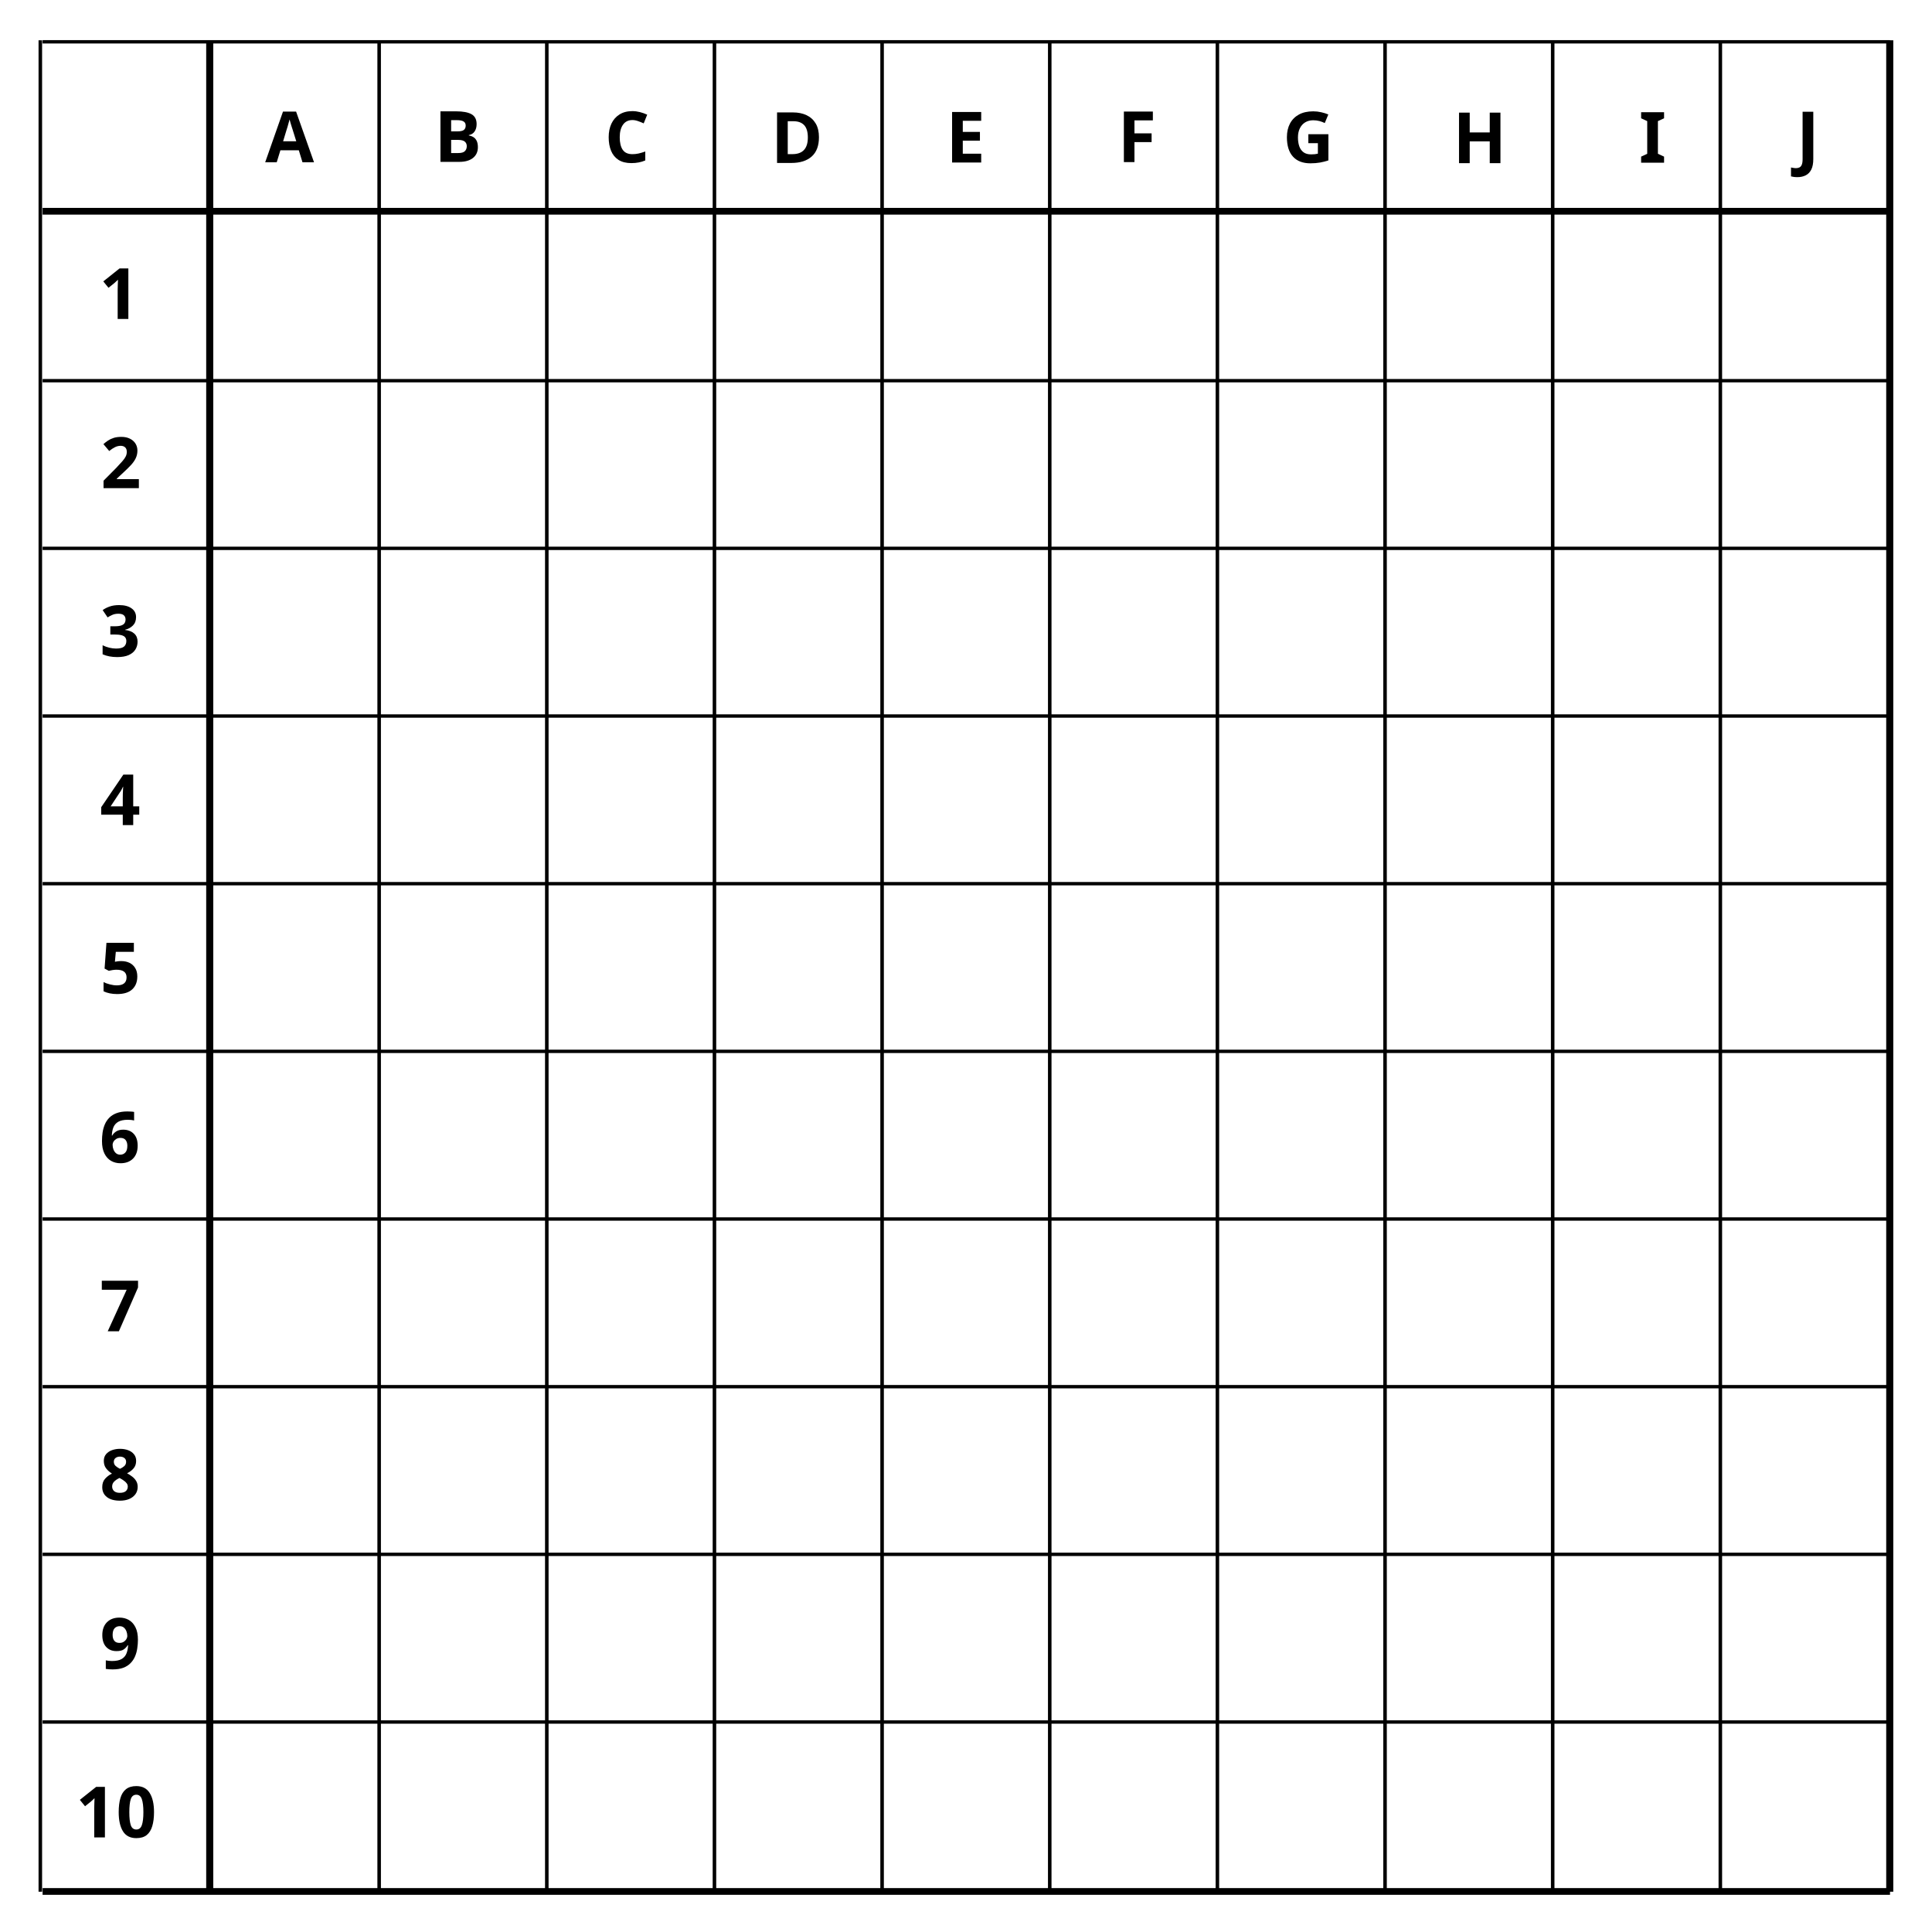
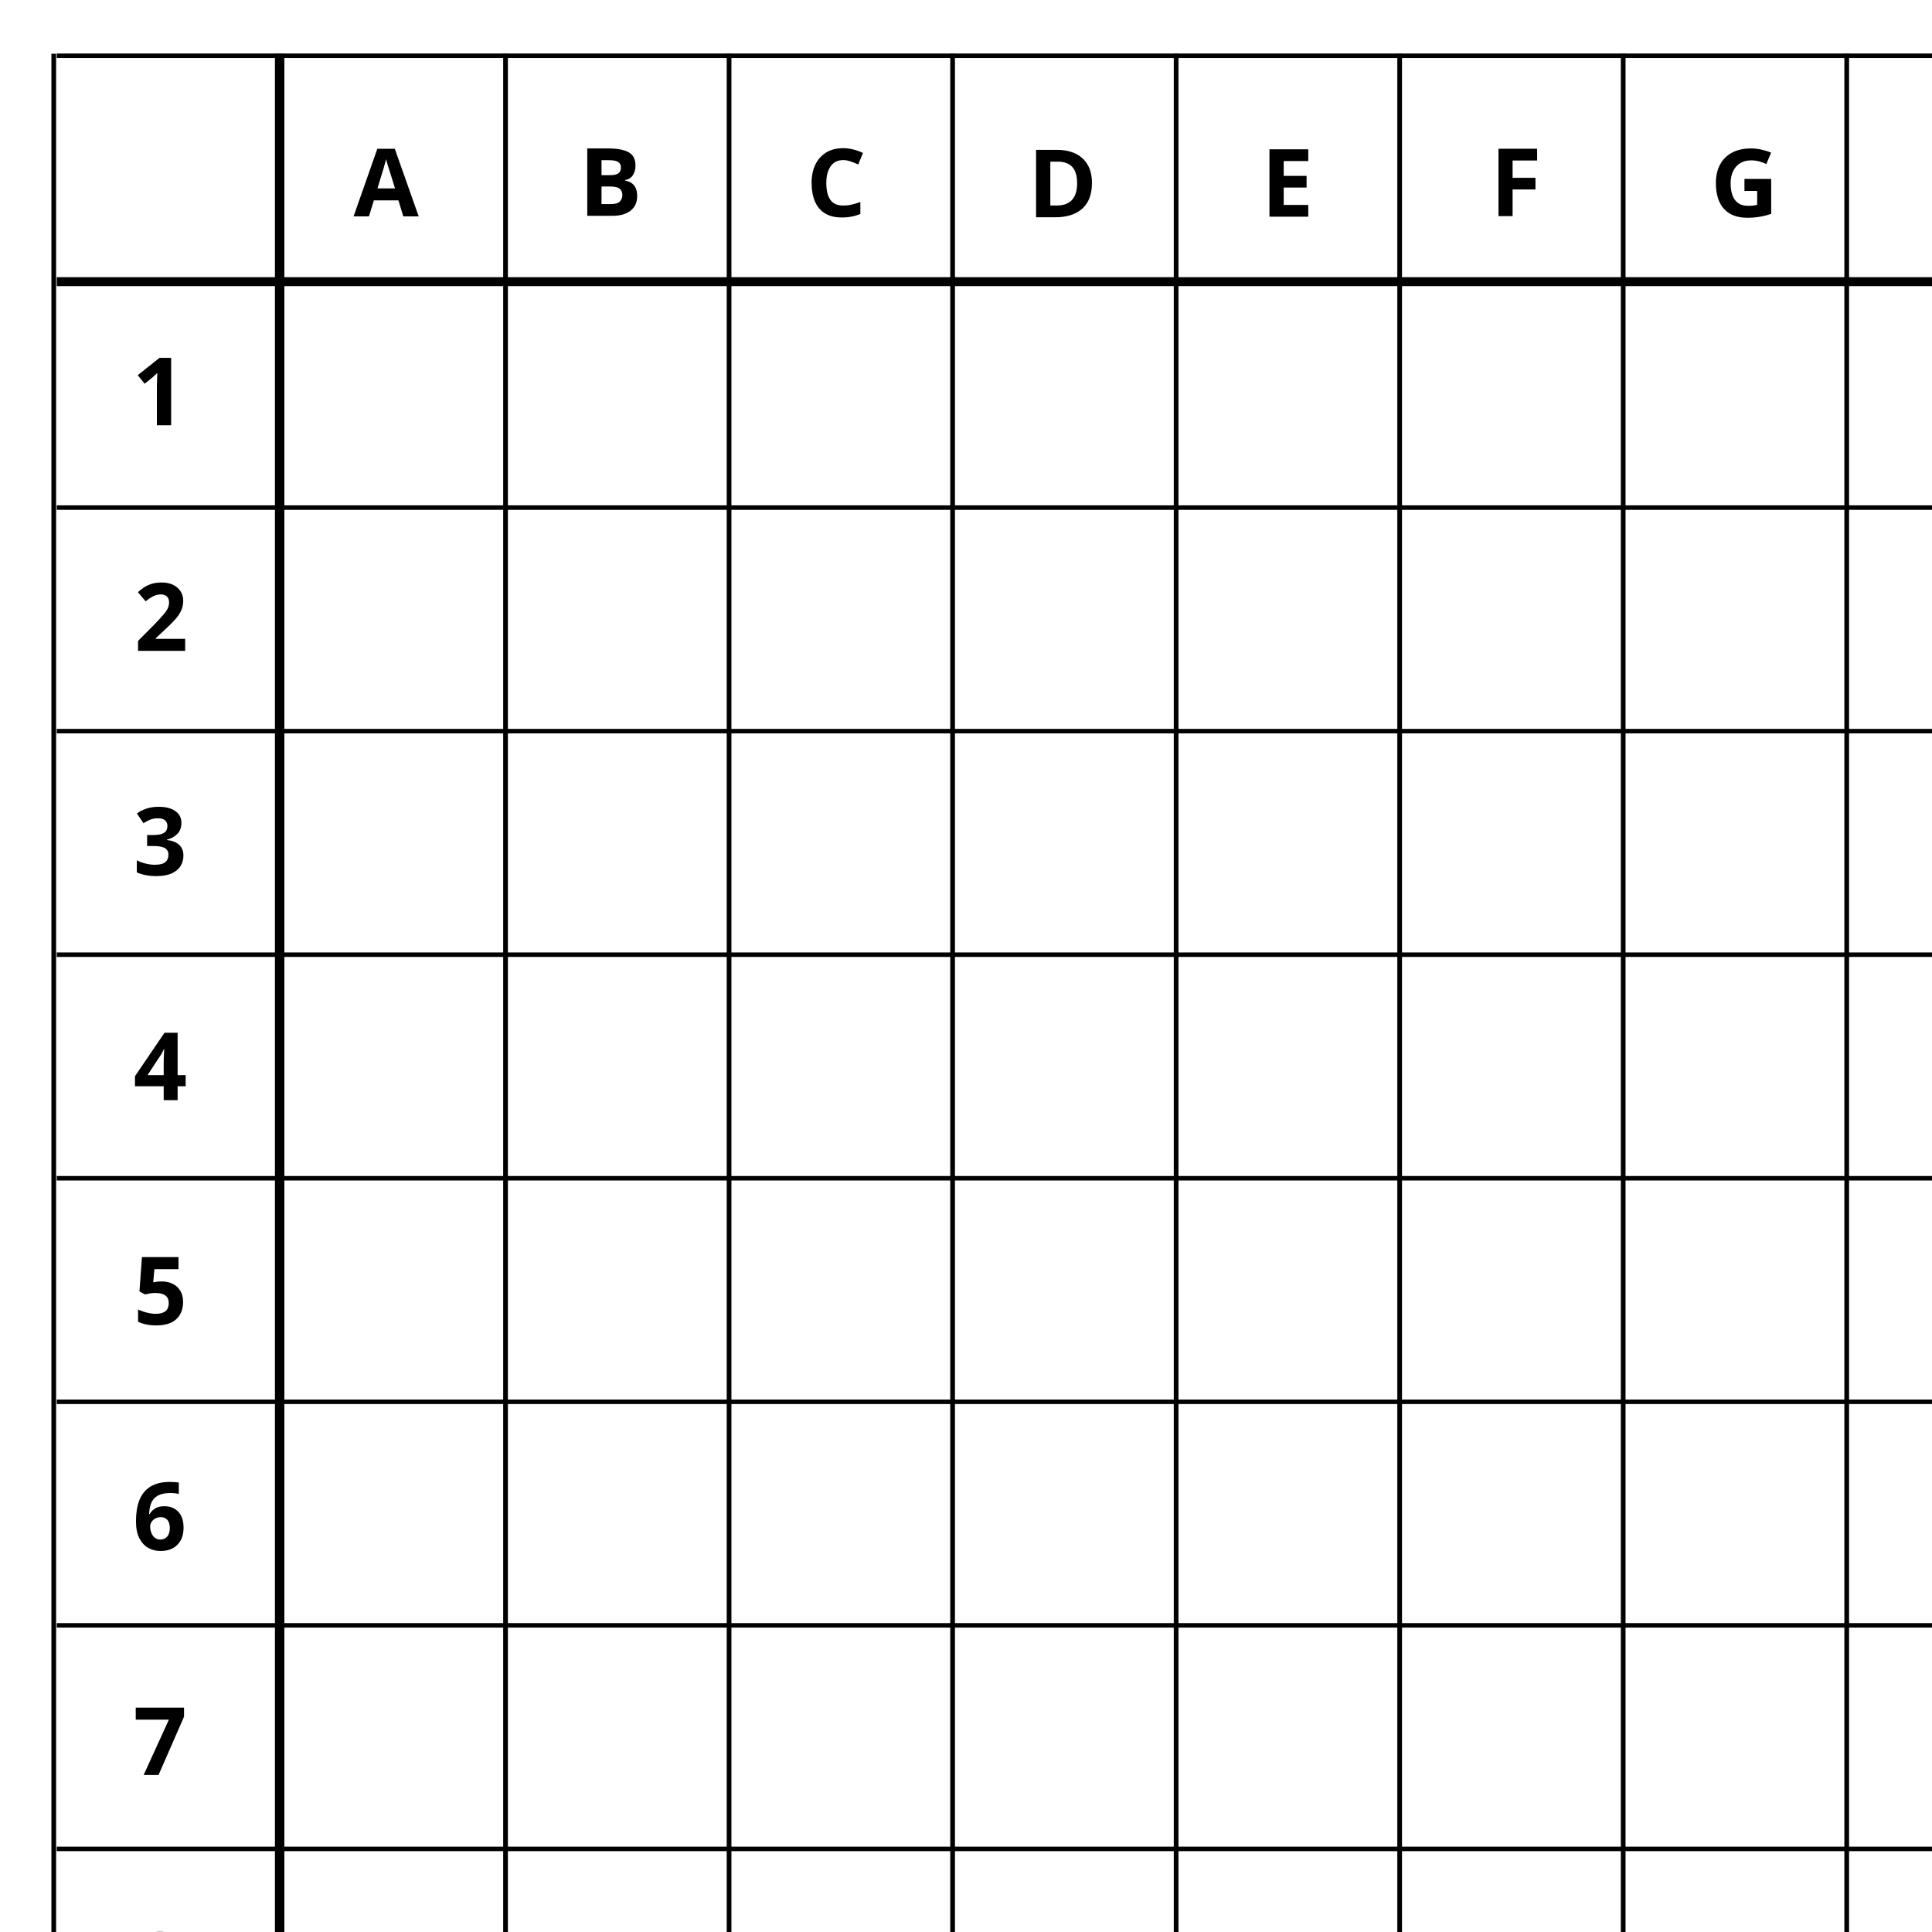
- <svg xmlns="http://www.w3.org/2000/svg" version="1.0" width="500" height="500" id="svg2298" style="background-color:white">
+ <svg xmlns="http://www.w3.org/2000/svg" version="1.0" width="375" height="375" id="svg2298" style="background-color:white">
  <defs id="defs2300" />
  <g id="g3551">
    <path d="m 11.024,10.821 478.108,0" style="         fill: none;         fill-rule: evenodd;         stroke: #000000;         stroke-width: 0.869px;         stroke-linecap: butt;         stroke-linejoin: miter;         stroke-opacity: 1;       " id="path2306" />
    <path d="m 11.024,54.67 478.108,0" style="         fill: none;         fill-rule: evenodd;         stroke: #000000;         stroke-width: 1.737;         stroke-linecap: butt;         stroke-linejoin: miter;         stroke-miterlimit: 4;         stroke-dasharray: none;         stroke-opacity: 1;       " id="path2308" />
    <path d="m 11.024,98.52 478.108,0" style="         fill: none;         fill-rule: evenodd;         stroke: #000000;         stroke-width: 0.869px;         stroke-linecap: butt;         stroke-linejoin: miter;         stroke-opacity: 1;       " id="path2310" />
    <path d="m 11.024,141.912 478.108,0" style="         fill: none;         fill-rule: evenodd;         stroke: #000000;         stroke-width: 0.869px;         stroke-linecap: butt;         stroke-linejoin: miter;         stroke-opacity: 1;       " id="path2312" />
    <path d="m 11.024,185.304 478.108,0" style="         fill: none;         fill-rule: evenodd;         stroke: #000000;         stroke-width: 0.869px;         stroke-linecap: butt;         stroke-linejoin: miter;         stroke-opacity: 1;       " id="path2314" />
    <path d="m 11.024,228.696 478.108,0" style="         fill: none;         fill-rule: evenodd;         stroke: #000000;         stroke-width: 0.869px;         stroke-linecap: butt;         stroke-linejoin: miter;         stroke-opacity: 1;       " id="path2316" />
    <path d="m 11.024,272.088 478.108,0" style="         fill: none;         fill-rule: evenodd;         stroke: #000000;         stroke-width: 0.869px;         stroke-linecap: butt;         stroke-linejoin: miter;         stroke-opacity: 1;       " id="path2318" />
    <path d="m 11.024,315.48 478.108,0" style="         fill: none;         fill-rule: evenodd;         stroke: #000000;         stroke-width: 0.869px;         stroke-linecap: butt;         stroke-linejoin: miter;         stroke-opacity: 1;       " id="path2320" />
    <path d="m 11.024,358.872 478.108,0" style="         fill: none;         fill-rule: evenodd;         stroke: #000000;         stroke-width: 0.869px;         stroke-linecap: butt;         stroke-linejoin: miter;         stroke-opacity: 1;       " id="path2322" />
    <path d="m 11.024,402.264 478.108,0" style="         fill: none;         fill-rule: evenodd;         stroke: #000000;         stroke-width: 0.869px;         stroke-linecap: butt;         stroke-linejoin: miter;         stroke-opacity: 1;       " id="path2324" />
    <path d="m 11.024,445.656 478.108,0" style="         fill: none;         fill-rule: evenodd;         stroke: #000000;         stroke-width: 0.869px;         stroke-linecap: butt;         stroke-linejoin: miter;         stroke-opacity: 1;       " id="path2326" />
    <path d="m 11.024,489.506 478.108,0" style="         fill: none;         fill-rule: evenodd;         stroke: #000000;         stroke-width: 1.737;         stroke-linecap: butt;         stroke-linejoin: miter;         stroke-miterlimit: 4;         stroke-dasharray: none;         stroke-opacity: 1;       " id="path2328" />
    <g transform="matrix(0,-0.8260977,0.9154147,0,-267.6596,547.3952)" id="g4282">
      <path d="m 70,303.791 580,0" style="           fill: none;           fill-rule: evenodd;           stroke: #000000;           stroke-width: 1px;           stroke-linecap: butt;           stroke-linejoin: miter;           stroke-opacity: 1;         " id="path4284" />
      <path d="m 70,351.687 580,0" style="           fill: none;           fill-rule: evenodd;           stroke: #000000;           stroke-width: 2;           stroke-linecap: butt;           stroke-linejoin: miter;           stroke-miterlimit: 4;           stroke-dasharray: none;           stroke-opacity: 1;         " id="path4286" />
      <path d="M 70,399.583 650,399.583" style="           fill: none;           fill-rule: evenodd;           stroke: #000000;           stroke-width: 1px;           stroke-linecap: butt;           stroke-linejoin: miter;           stroke-opacity: 1;         " id="path4288" />
      <path d="m 70,446.979 580,0" style="           fill: none;           fill-rule: evenodd;           stroke: #000000;           stroke-width: 1px;           stroke-linecap: butt;           stroke-linejoin: miter;           stroke-opacity: 1;         " id="path4290" />
      <path d="m 70,494.375 580,0" style="           fill: none;           fill-rule: evenodd;           stroke: #000000;           stroke-width: 1px;           stroke-linecap: butt;           stroke-linejoin: miter;           stroke-opacity: 1;         " id="path4292" />
      <path d="m 70,541.771 580,0" style="           fill: none;           fill-rule: evenodd;           stroke: #000000;           stroke-width: 1px;           stroke-linecap: butt;           stroke-linejoin: miter;           stroke-opacity: 1;         " id="path4294" />
      <path d="m 70,589.167 580,0" style="           fill: none;           fill-rule: evenodd;           stroke: #000000;           stroke-width: 1px;           stroke-linecap: butt;           stroke-linejoin: miter;           stroke-opacity: 1;         " id="path4296" />
      <path d="m 70,636.563 580,0" style="           fill: none;           fill-rule: evenodd;           stroke: #000000;           stroke-width: 1px;           stroke-linecap: butt;           stroke-linejoin: miter;           stroke-opacity: 1;         " id="path4298" />
      <path d="m 70,683.96 580,0" style="           fill: none;           fill-rule: evenodd;           stroke: #000000;           stroke-width: 1px;           stroke-linecap: butt;           stroke-linejoin: miter;           stroke-opacity: 1;         " id="path4300" />
      <path d="M 70,731.356 650,731.356" style="           fill: none;           fill-rule: evenodd;           stroke: #000000;           stroke-width: 1px;           stroke-linecap: butt;           stroke-linejoin: miter;           stroke-opacity: 1;         " id="path4302" />
      <path d="M 70,778.752 650,778.752" style="           fill: none;           fill-rule: evenodd;           stroke: #000000;           stroke-width: 1px;           stroke-linecap: butt;           stroke-linejoin: miter;           stroke-opacity: 1;         " id="path4304" />
      <path d="M 70,826.648 650,826.648" style="           fill: none;           fill-rule: evenodd;           stroke: #000000;           stroke-width: 2;           stroke-linecap: butt;           stroke-linejoin: miter;           stroke-miterlimit: 4;           stroke-dasharray: none;           stroke-opacity: 1;         " id="path4306" />
    </g>
    <text x="68.629" y="42.005" style="         font-style: normal;         font-variant: normal;         font-weight: bold;         font-stretch: normal;         font-size: 18.308px;         line-height: 125%;         font-family: sans-serif;         text-align: start;         writing-mode: lr-tb;         text-anchor: start;         fill: #000000;         fill-opacity: 1;         stroke: none;         stroke-width: 1px;         stroke-linecap: butt;         stroke-linejoin: miter;         stroke-opacity: 1;       " id="text4308" xml:space="preserve">
      <tspan x="68.629" y="42.005" id="tspan4310">A</tspan>
    </text>
    <text x="112.349" y="41.893" style="         font-style: normal;         font-variant: normal;         font-weight: bold;         font-stretch: normal;         font-size: 18.308px;         line-height: 125%;         font-family: sans-serif;         text-align: start;         writing-mode: lr-tb;         text-anchor: start;         fill: #000000;         fill-opacity: 1;         stroke: none;         stroke-width: 1px;         stroke-linecap: butt;         stroke-linejoin: miter;         stroke-opacity: 1;       " id="text4312" xml:space="preserve">
      <tspan x="112.349" y="41.893" id="tspan4314">B</tspan>
    </text>
    <text x="156.463" y="42.024" style="         font-style: normal;         font-variant: normal;         font-weight: bold;         font-stretch: normal;         font-size: 18.308px;         line-height: 125%;         font-family: sans-serif;         text-align: start;         writing-mode: lr-tb;         text-anchor: start;         fill: #000000;         fill-opacity: 1;         stroke: none;         stroke-width: 1px;         stroke-linecap: butt;         stroke-linejoin: miter;         stroke-opacity: 1;       " id="text4316" xml:space="preserve">
      <tspan x="156.463" y="42.024" id="tspan4318">C</tspan>
    </text>
    <text x="199.459" y="42.172" style="         font-style: normal;         font-variant: normal;         font-weight: bold;         font-stretch: normal;         font-size: 18.308px;         line-height: 125%;         font-family: sans-serif;         text-align: start;         writing-mode: lr-tb;         text-anchor: start;         fill: #000000;         fill-opacity: 1;         stroke: none;         stroke-width: 1px;         stroke-linecap: butt;         stroke-linejoin: miter;         stroke-opacity: 1;       " id="text4320" xml:space="preserve">
      <tspan x="199.459" y="42.172" id="tspan4322">D</tspan>
    </text>
    <text x="244.761" y="42.06" style="         font-style: normal;         font-variant: normal;         font-weight: bold;         font-stretch: normal;         font-size: 18.308px;         line-height: 125%;         font-family: sans-serif;         text-align: start;         writing-mode: lr-tb;         text-anchor: start;         fill: #000000;         fill-opacity: 1;         stroke: none;         stroke-width: 1px;         stroke-linecap: butt;         stroke-linejoin: miter;         stroke-opacity: 1;       " id="text4324" xml:space="preserve">
      <tspan x="244.761" y="42.06" id="tspan4326">E</tspan>
    </text>
    <text x="289.219" y="41.949" style="         font-style: normal;         font-variant: normal;         font-weight: bold;         font-stretch: normal;         font-size: 18.308px;         line-height: 125%;         font-family: sans-serif;         text-align: start;         writing-mode: lr-tb;         text-anchor: start;         fill: #000000;         fill-opacity: 1;         stroke: none;         stroke-width: 1px;         stroke-linecap: butt;         stroke-linejoin: miter;         stroke-opacity: 1;       " id="text4328" xml:space="preserve">
      <tspan x="289.219" y="41.949" id="tspan4330">F</tspan>
    </text>
    <text x="331.987" y="42.079" style="         font-style: normal;         font-variant: normal;         font-weight: bold;         font-stretch: normal;         font-size: 18.308px;         line-height: 125%;         font-family: sans-serif;         text-align: start;         writing-mode: lr-tb;         text-anchor: start;         fill: #000000;         fill-opacity: 1;         stroke: none;         stroke-width: 1px;         stroke-linecap: butt;         stroke-linejoin: miter;         stroke-opacity: 1;       " id="text4332" xml:space="preserve">
      <tspan x="331.987" y="42.079" id="tspan4334">G</tspan>
    </text>
    <text x="375.953" y="42.227" style="         font-style: normal;         font-variant: normal;         font-weight: bold;         font-stretch: normal;         font-size: 18.308px;         line-height: 125%;         font-family: sans-serif;         text-align: start;         writing-mode: lr-tb;         text-anchor: start;         fill: #000000;         fill-opacity: 1;         stroke: none;         stroke-width: 1px;         stroke-linecap: butt;         stroke-linejoin: miter;         stroke-opacity: 1;       " id="text4336" xml:space="preserve">
      <tspan x="375.953" y="42.227" id="tspan4338">H</tspan>
    </text>
    <text x="424.13" y="42.116" style="         font-style: normal;         font-variant: normal;         font-weight: bold;         font-stretch: normal;         font-size: 18.308px;         line-height: 125%;         font-family: sans-serif;         text-align: start;         writing-mode: lr-tb;         text-anchor: start;         fill: #000000;         fill-opacity: 1;         stroke: none;         stroke-width: 1px;         stroke-linecap: butt;         stroke-linejoin: miter;         stroke-opacity: 1;       " id="text4340" xml:space="preserve">
      <tspan x="424.13" y="42.116" id="tspan4342">I</tspan>
    </text>
    <text x="464.873" y="42.005" style="         font-style: normal;         font-variant: normal;         font-weight: bold;         font-stretch: normal;         font-size: 18.308px;         line-height: 125%;         font-family: sans-serif;         text-align: start;         writing-mode: lr-tb;         text-anchor: start;         fill: #000000;         fill-opacity: 1;         stroke: none;         stroke-width: 1px;         stroke-linecap: butt;         stroke-linejoin: miter;         stroke-opacity: 1;       " id="text4344" xml:space="preserve">
      <tspan x="464.873" y="42.005" id="tspan4346">J</tspan>
    </text>
    <text x="25.655" y="82.545" style="         font-style: normal;         font-variant: normal;         font-weight: bold;         font-stretch: normal;         font-size: 18.308px;         line-height: 125%;         font-family: sans-serif;         text-align: start;         writing-mode: lr-tb;         text-anchor: start;         fill: #000000;         fill-opacity: 1;         stroke: none;         stroke-width: 1px;         stroke-linecap: butt;         stroke-linejoin: miter;         stroke-opacity: 1;       " id="text4356" xml:space="preserve">
      <tspan x="25.655" y="82.545" id="tspan4358">1</tspan>
    </text>
    <text x="26.061" y="126.33" style="         font-style: normal;         font-variant: normal;         font-weight: bold;         font-stretch: normal;         font-size: 18.308px;         line-height: 125%;         font-family: sans-serif;         text-align: start;         writing-mode: lr-tb;         text-anchor: start;         fill: #000000;         fill-opacity: 1;         stroke: none;         stroke-width: 1px;         stroke-linecap: butt;         stroke-linejoin: miter;         stroke-opacity: 1;       " id="text4360" xml:space="preserve">
      <tspan x="26.061" y="126.33" id="tspan4362">2</tspan>
    </text>
    <text x="25.851" y="169.865" style="         font-style: normal;         font-variant: normal;         font-weight: bold;         font-stretch: normal;         font-size: 18.308px;         line-height: 125%;         font-family: sans-serif;         text-align: start;         writing-mode: lr-tb;         text-anchor: start;         fill: #000000;         fill-opacity: 1;         stroke: none;         stroke-width: 1px;         stroke-linecap: butt;         stroke-linejoin: miter;         stroke-opacity: 1;       " id="text4364" xml:space="preserve">
      <tspan x="25.851" y="169.865" id="tspan4366">3</tspan>
    </text>
    <text x="25.883" y="213.539" style="         font-style: normal;         font-variant: normal;         font-weight: bold;         font-stretch: normal;         font-size: 18.308px;         line-height: 125%;         font-family: sans-serif;         text-align: start;         writing-mode: lr-tb;         text-anchor: start;         fill: #000000;         fill-opacity: 1;         stroke: none;         stroke-width: 1px;         stroke-linecap: butt;         stroke-linejoin: miter;         stroke-opacity: 1;       " id="text4368" xml:space="preserve">
      <tspan x="25.883" y="213.539" id="tspan4370">4</tspan>
    </text>
    <text x="25.909" y="257.074" style="         font-style: normal;         font-variant: normal;         font-weight: bold;         font-stretch: normal;         font-size: 18.308px;         line-height: 125%;         font-family: sans-serif;         text-align: start;         writing-mode: lr-tb;         text-anchor: start;         fill: #000000;         fill-opacity: 1;         stroke: none;         stroke-width: 1px;         stroke-linecap: butt;         stroke-linejoin: miter;         stroke-opacity: 1;       " id="text4372" xml:space="preserve">
      <tspan x="25.909" y="257.074" id="tspan4374">5</tspan>
    </text>
    <text x="25.753" y="300.86" style="         font-style: normal;         font-variant: normal;         font-weight: bold;         font-stretch: normal;         font-size: 18.308px;         line-height: 125%;         font-family: sans-serif;         text-align: start;         writing-mode: lr-tb;         text-anchor: start;         fill: #000000;         fill-opacity: 1;         stroke: none;         stroke-width: 1px;         stroke-linecap: butt;         stroke-linejoin: miter;         stroke-opacity: 1;       " id="text4376" xml:space="preserve">
      <tspan x="25.753" y="300.86" id="tspan4378">6</tspan>
    </text>
    <text x="25.847" y="344.533" style="         font-style: normal;         font-variant: normal;         font-weight: bold;         font-stretch: normal;         font-size: 18.308px;         line-height: 125%;         font-family: sans-serif;         text-align: start;         writing-mode: lr-tb;         text-anchor: start;         fill: #000000;         fill-opacity: 1;         stroke: none;         stroke-width: 1px;         stroke-linecap: butt;         stroke-linejoin: miter;         stroke-opacity: 1;       " id="text4380" xml:space="preserve">
      <tspan x="25.847" y="344.533" id="tspan4382">7</tspan>
    </text>
    <text x="25.82" y="388.189" style="         font-style: normal;         font-variant: normal;         font-weight: bold;         font-stretch: normal;         font-size: 18.308px;         line-height: 125%;         font-family: sans-serif;         text-align: start;         writing-mode: lr-tb;         text-anchor: start;         fill: #000000;         fill-opacity: 1;         stroke: none;         stroke-width: 1px;         stroke-linecap: butt;         stroke-linejoin: miter;         stroke-opacity: 1;       " id="text4384" xml:space="preserve">
      <tspan x="25.82" y="388.189" id="tspan4386">8</tspan>
    </text>
    <text x="25.883" y="431.854" style="         font-style: normal;         font-variant: normal;         font-weight: bold;         font-stretch: normal;         font-size: 18.308px;         line-height: 125%;         font-family: sans-serif;         text-align: start;         writing-mode: lr-tb;         text-anchor: start;         fill: #000000;         fill-opacity: 1;         stroke: none;         stroke-width: 1px;         stroke-linecap: butt;         stroke-linejoin: miter;         stroke-opacity: 1;       " id="text4388" xml:space="preserve">
      <tspan x="25.883" y="431.854" id="tspan4390">9</tspan>
    </text>
    <text x="19.589" y="475.519" style="         font-style: normal;         font-variant: normal;         font-weight: bold;         font-stretch: normal;         font-size: 18.308px;         line-height: 125%;         font-family: sans-serif;         text-align: start;         writing-mode: lr-tb;         text-anchor: start;         fill: #000000;         fill-opacity: 1;         stroke: none;         stroke-width: 1px;         stroke-linecap: butt;         stroke-linejoin: miter;         stroke-opacity: 1;       " id="text4392" xml:space="preserve">
      <tspan x="19.589" y="475.519" id="tspan4394">10</tspan>
    </text>
  </g>
</svg>
